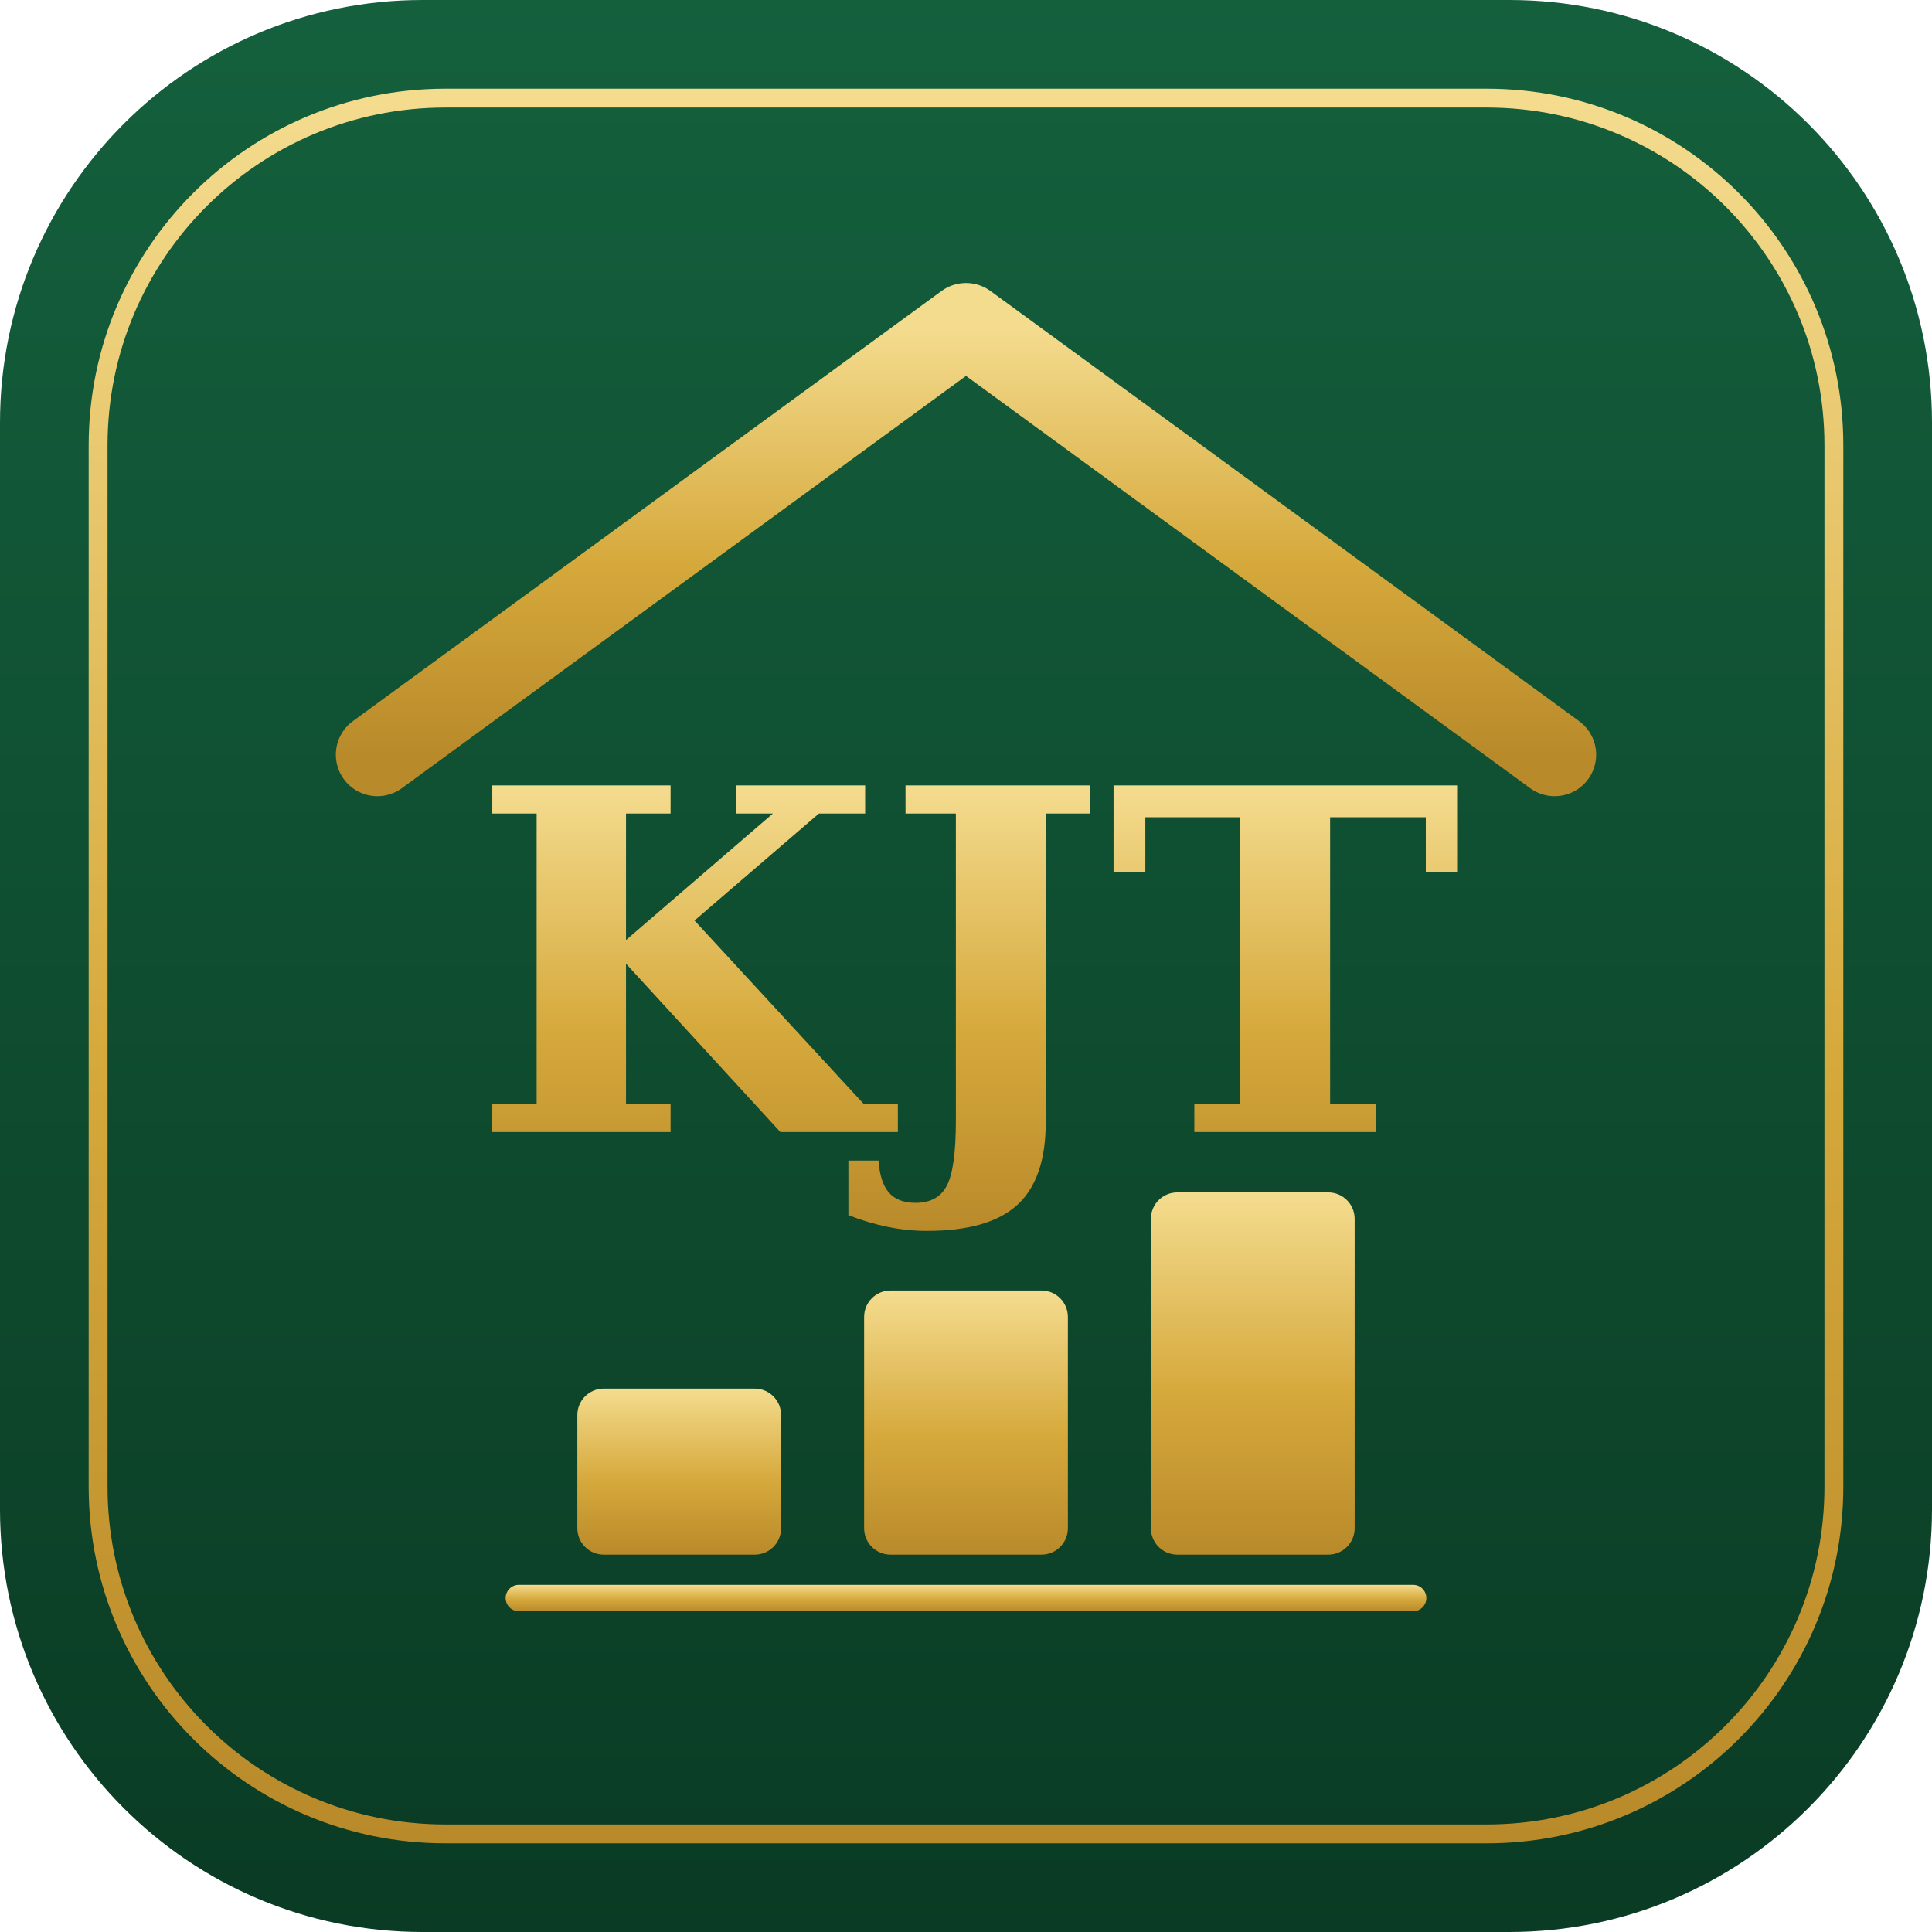
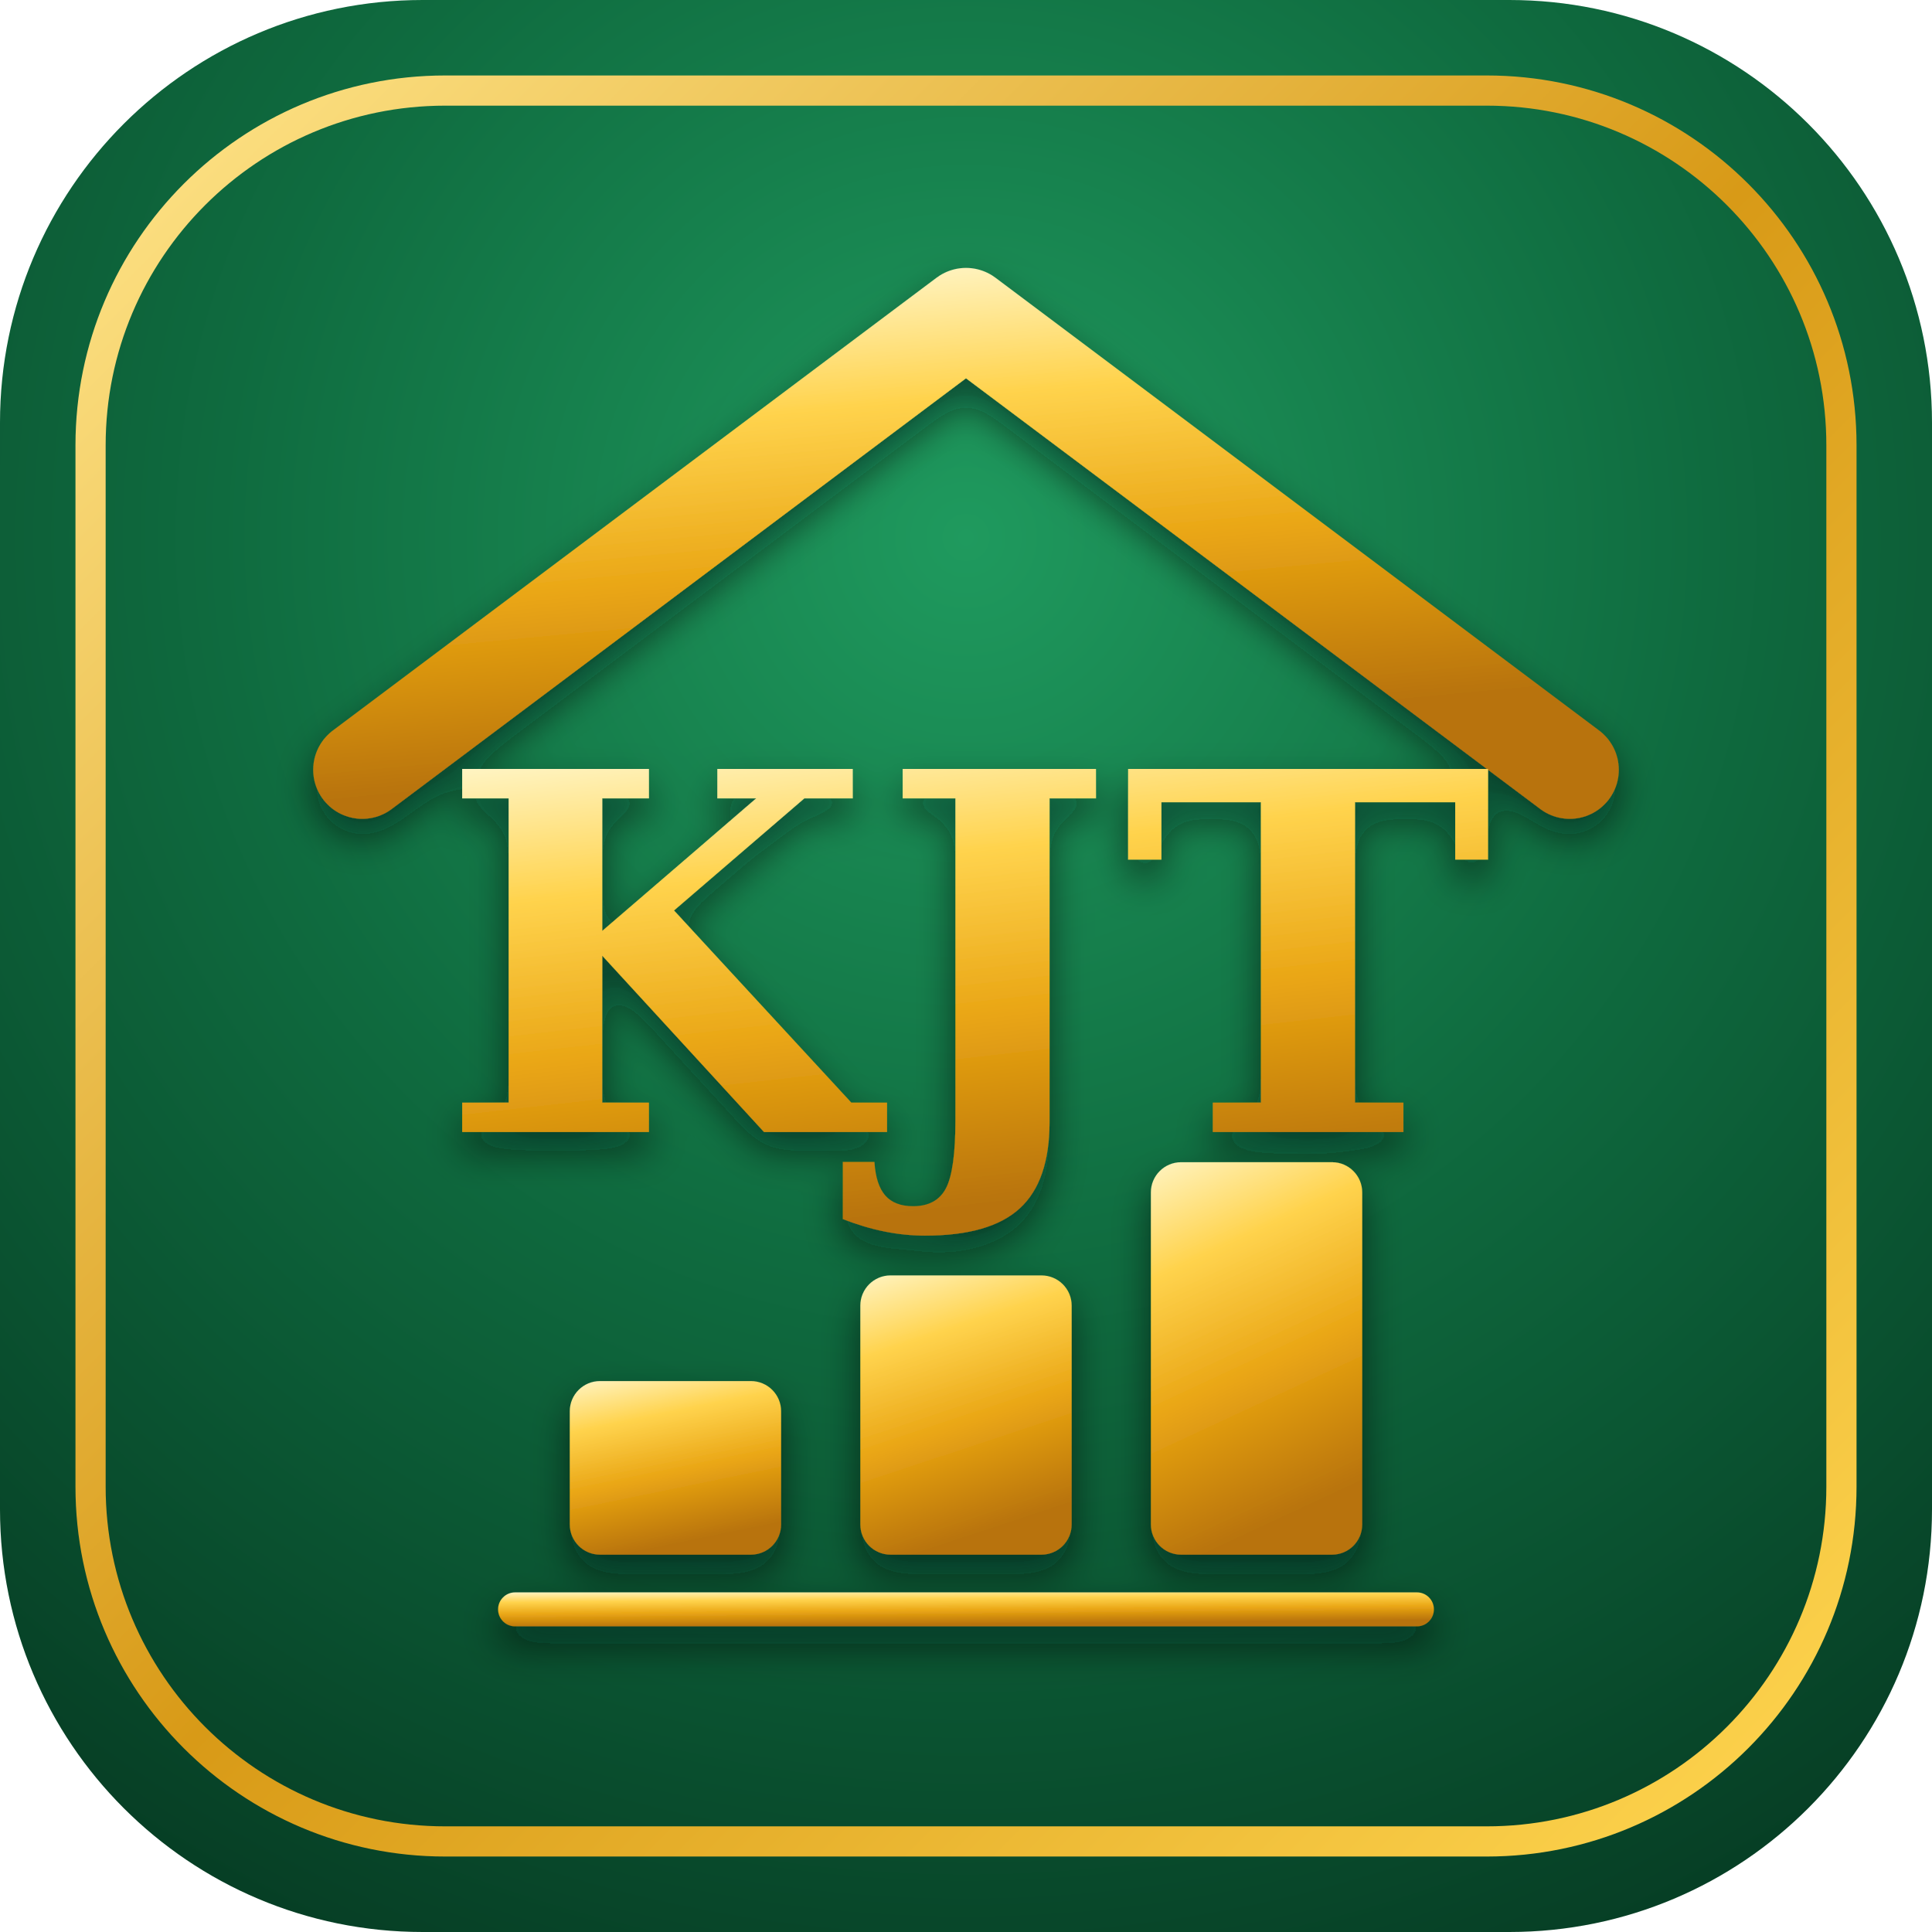
<svg xmlns="http://www.w3.org/2000/svg" viewBox="0 0 512 512">
  <defs>
-     <linearGradient id="bg" x1="0" y1="0" x2="0" y2="1">
-       <stop offset="0" stop-color="#14603d" />
-       <stop offset="1" stop-color="#0a3b24" />
+     <radialGradient id="bg" cx="0.5" cy="0.28" r="0.85">
+       <stop offset="0" stop-color="#1f9a5e" />
+       <stop offset=".45" stop-color="#0f6b3f" />
+       <stop offset="1" stop-color="#053821" />
+     </radialGradient>
+     <linearGradient id="au" x1="0" y1="0" x2="0.25" y2="1">
+       <stop offset="0" stop-color="#fff4c2" />
+       <stop offset=".28" stop-color="#ffd34d" />
+       <stop offset=".62" stop-color="#e9a514" />
+       <stop offset="1" stop-color="#b87308" />
    </linearGradient>
-     <linearGradient id="au" x1="0" y1="0" x2="0" y2="1">
-       <stop offset="0" stop-color="#f4dc8f" />
-       <stop offset=".55" stop-color="#d6a93c" />
-       <stop offset="1" stop-color="#b98a2a" />
+     <linearGradient id="rim" x1="0" y1="0" x2="1" y2="1">
+       <stop offset="0" stop-color="#ffe58a" />
+       <stop offset=".5" stop-color="#d89a17" />
+       <stop offset="1" stop-color="#ffd650" />
    </linearGradient>
+     <filter id="sh" x="-10%" y="-10%" width="120%" height="130%">
+       <feDropShadow dx="0" dy="5" stdDeviation="5" flood-color="#021a0e" flood-opacity=".55" />
+     </filter>
  </defs>
  <rect width="512" height="512" rx="112" fill="url(#bg)" />
-   <rect x="26" y="26" width="460" height="460" rx="92" fill="none" stroke="url(#au)" stroke-width="5" />
-   <g id="mark">
-     <path d="M100 200 L256 86 L412 200" fill="none" stroke="url(#au)" stroke-width="22" stroke-linecap="round" stroke-linejoin="round" />
-     <text x="256" y="300" text-anchor="middle" font-family="DejaVu Serif, Georgia, serif" font-weight="700" font-size="126" fill="url(#au)">KJT</text>
-     <rect x="153" y="368" width="54" height="44" rx="7" fill="url(#au)" />
-     <rect x="229" y="342" width="54" height="70" rx="7" fill="url(#au)" />
-     <rect x="305" y="316" width="54" height="96" rx="7" fill="url(#au)" />
-     <rect x="134" y="420" width="244" height="7" rx="3.5" fill="url(#au)" />
+   <rect x="24" y="24" width="464" height="464" rx="94" fill="none" stroke="url(#rim)" stroke-width="8" />
+   <g filter="url(#sh)">
+     <path d="M96 204 L256 84 L416 204" fill="none" stroke="url(#au)" stroke-width="26" stroke-linecap="round" stroke-linejoin="round" />
+     <path d="M122.483 300.0V292.201H134.794V211.57H122.483V203.771H171.983V211.57H159.608V246.697L200.407 211.57H190.095V203.771H225.995V211.57H213.169L178.622 241.283L225.608 292.201H235.083V300.0H202.47L159.608 253.271V292.201H171.983V300.0Z M223.354 323.074V307.928H231.733Q232.12 313.986 234.602 316.822Q237.083 319.658 241.981 319.658Q248.233 319.658 250.715 314.856Q253.196 310.055 253.196 296.842V211.57H239.21V203.771H290.45V211.57H278.14V297.357Q278.14 313.02 270.244 320.238Q262.349 327.457 245.14 327.457Q239.79 327.457 234.376 326.361Q228.962 325.266 223.354 323.074Z M321.39 300.0V292.201H334.151V212.602H307.79V227.812H298.96V203.771H394.351V227.812H385.649V212.602H359.095V292.201H371.921V300.0Z" fill="url(#au)" />
+     <rect x="151" y="366" width="56" height="46" rx="8" fill="url(#au)" />
+     <rect x="228" y="338" width="56" height="74" rx="8" fill="url(#au)" />
+     <rect x="305" y="308" width="56" height="104" rx="8" fill="url(#au)" />
+     <rect x="132" y="422" width="248" height="9" rx="4.5" fill="url(#au)" />
  </g>
</svg>
